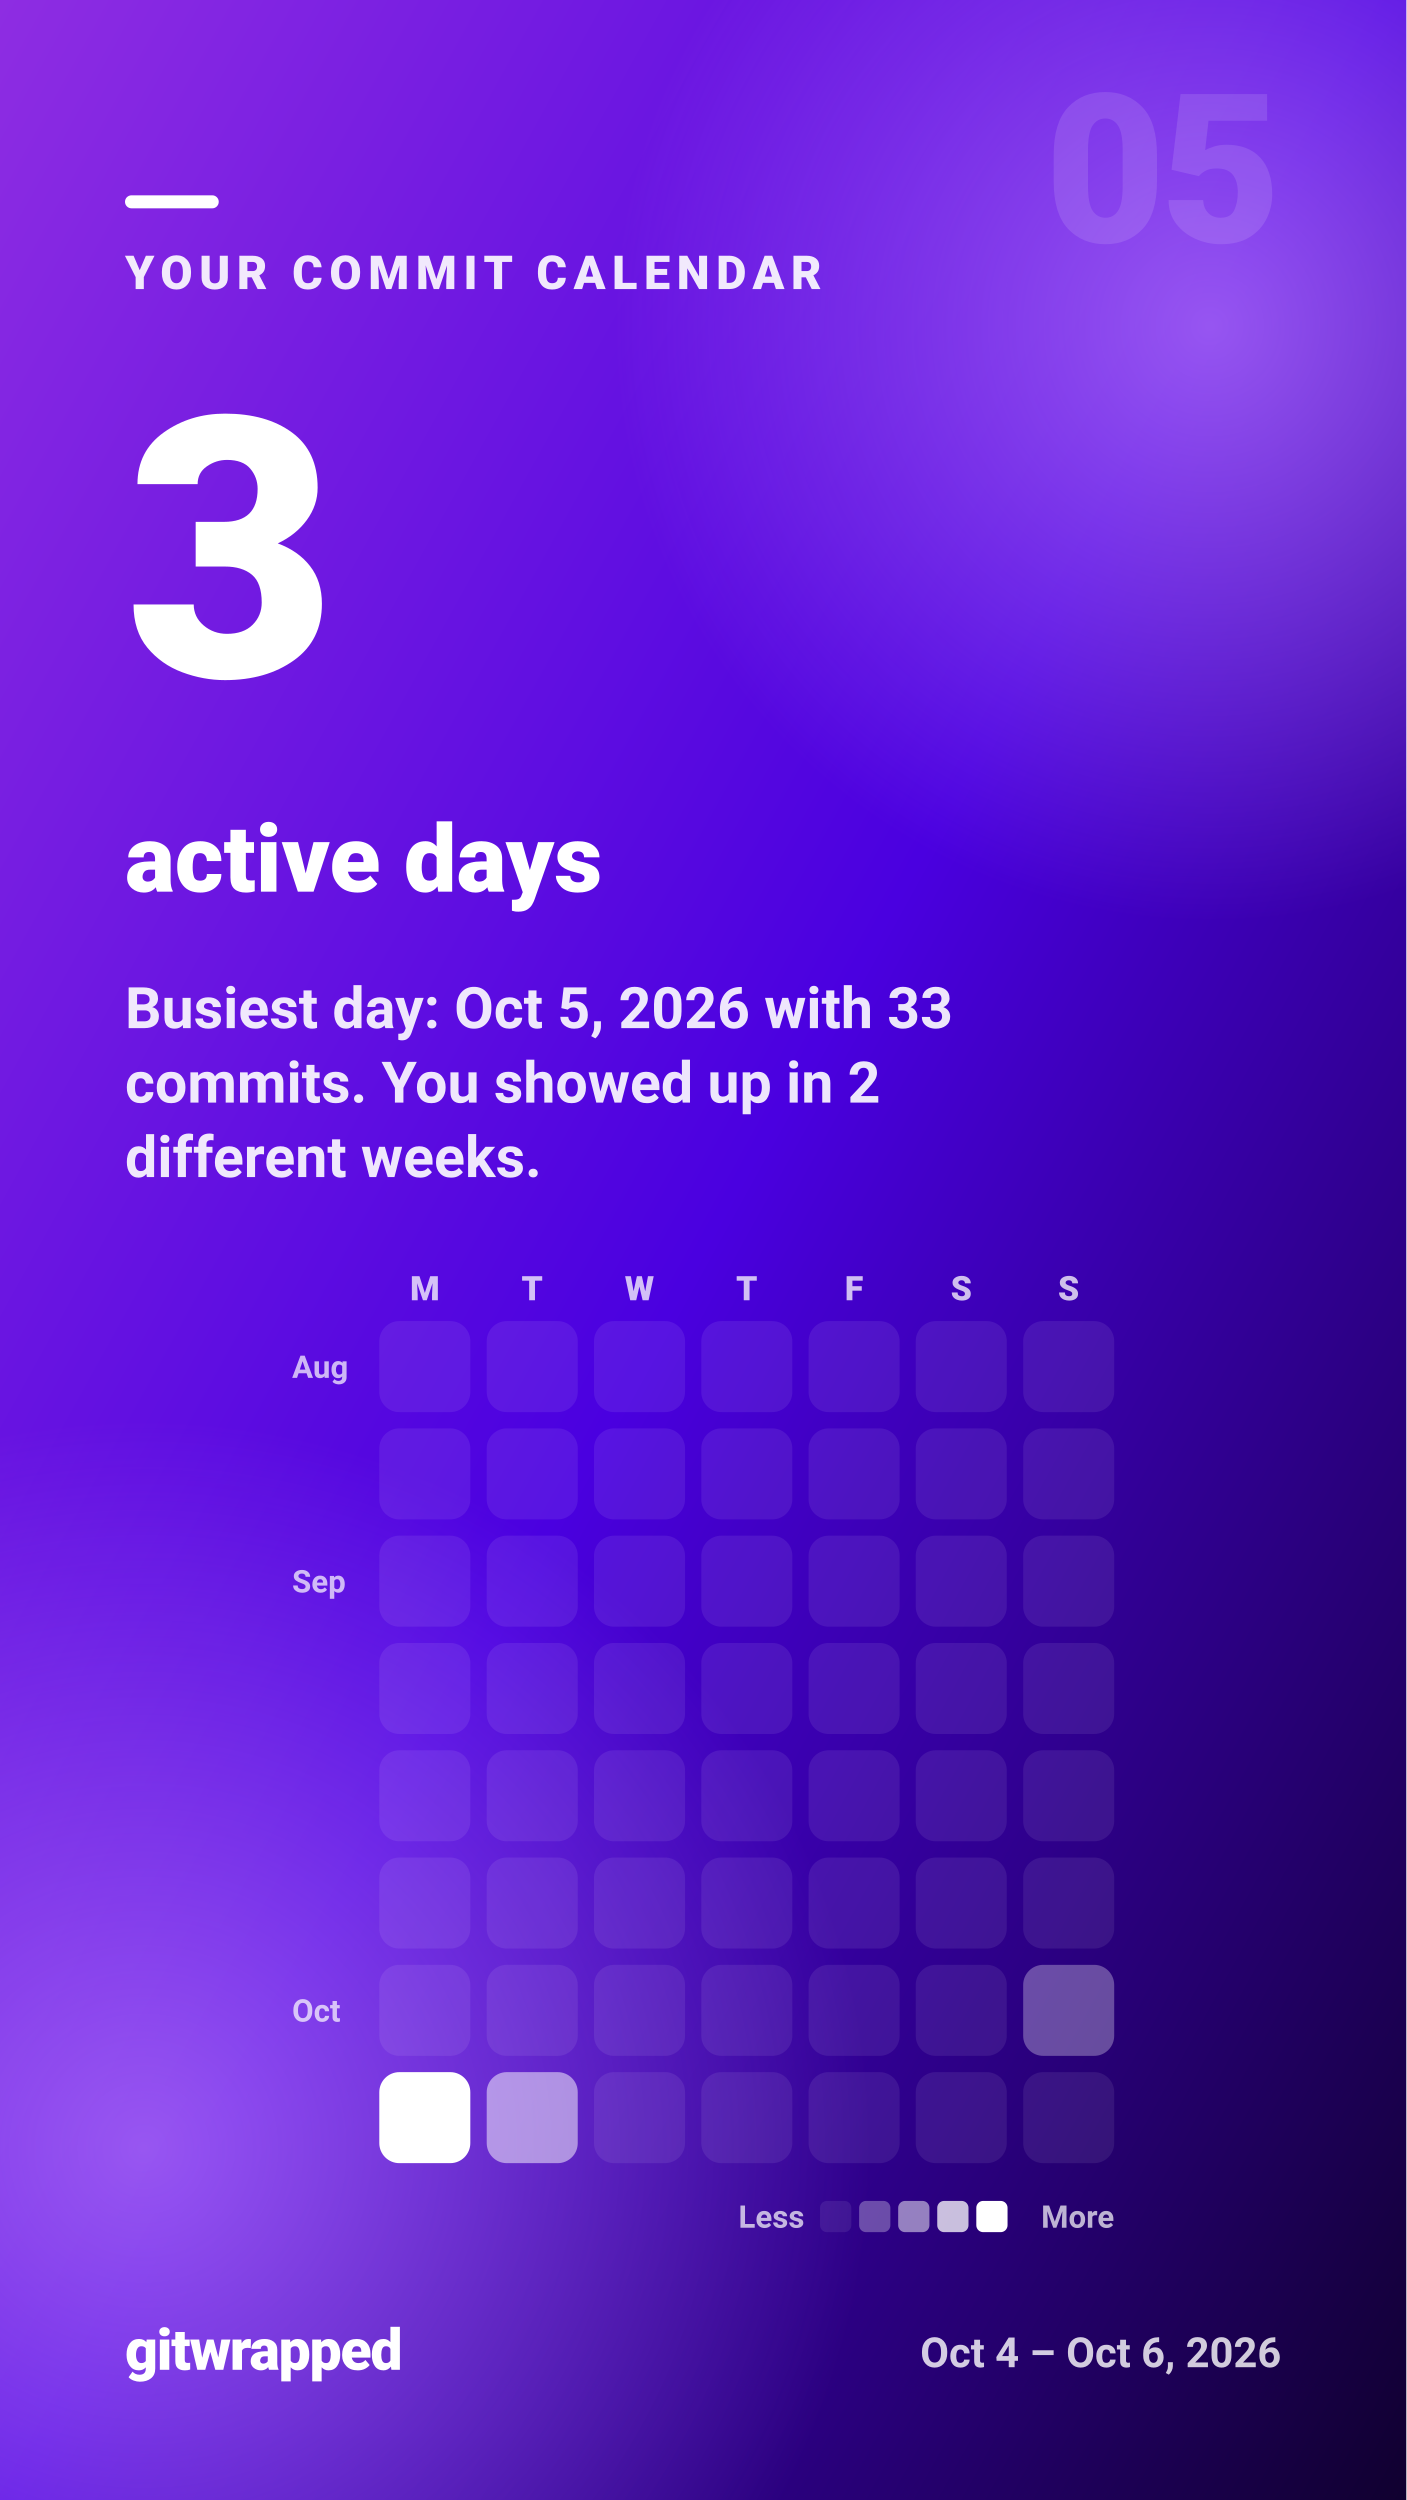
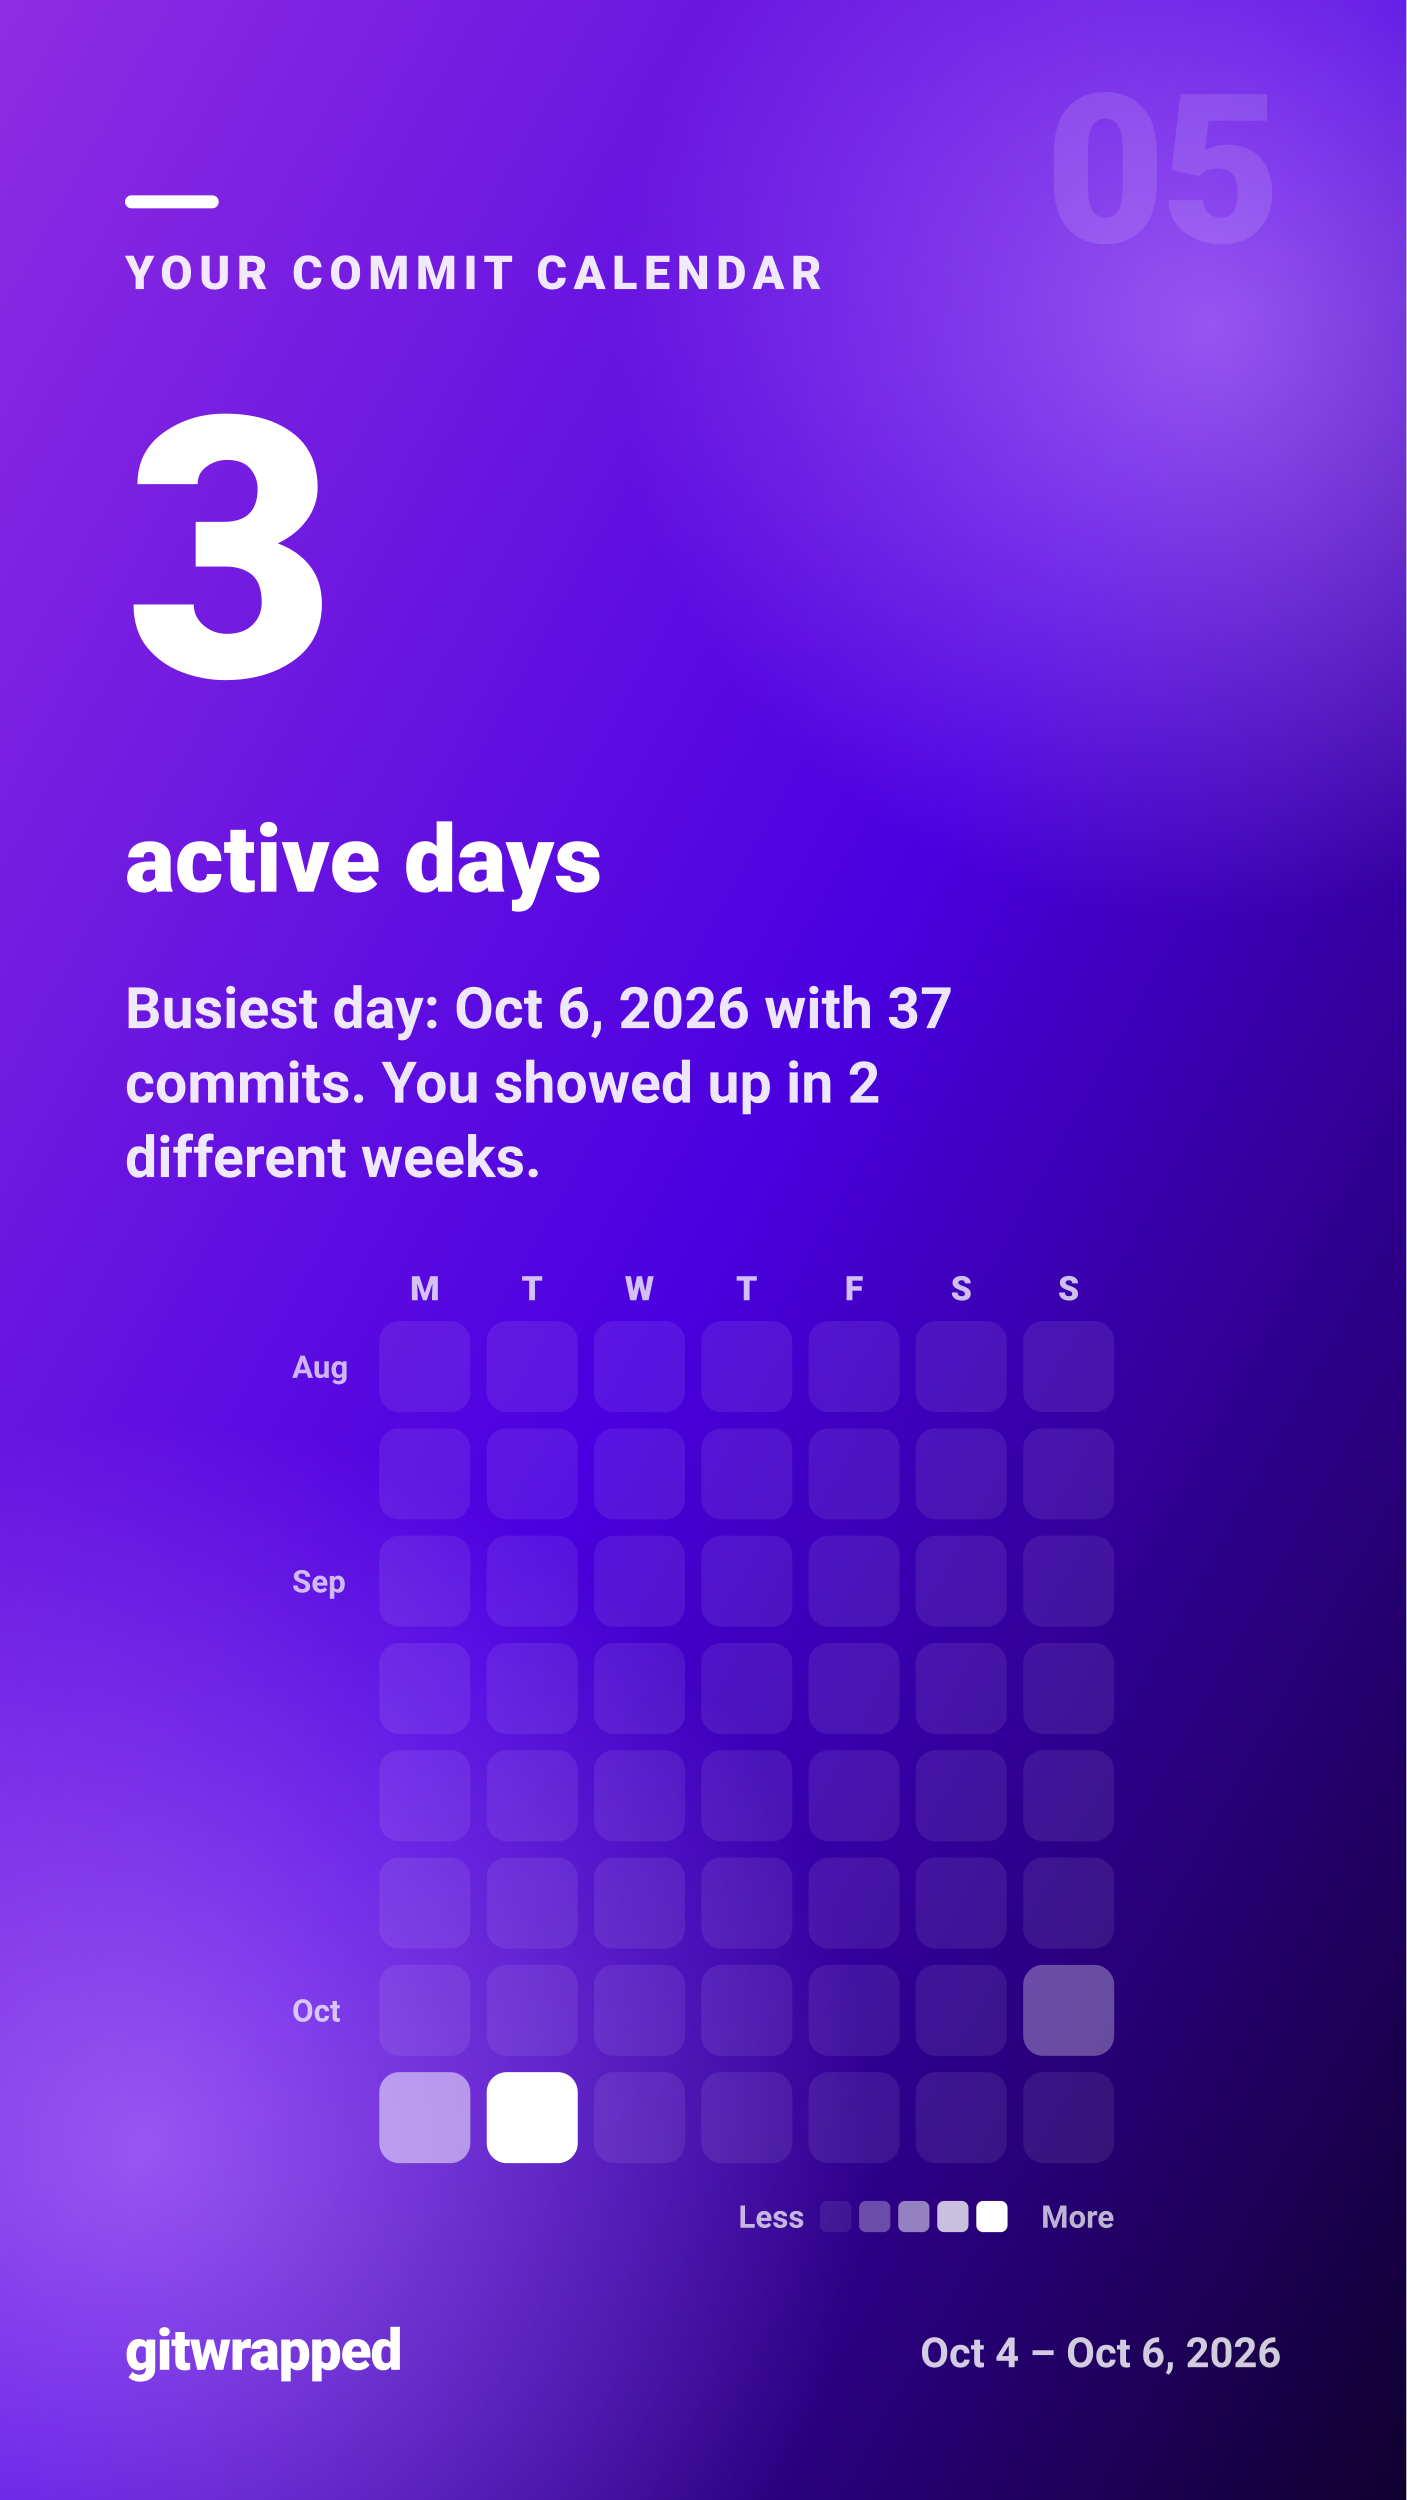
<svg xmlns="http://www.w3.org/2000/svg" width="1080" height="1920" viewBox="0 0 1080 1920" role="img" aria-label="YOUR COMMIT CALENDAR — 3 — active days">
  <defs>
    <linearGradient id="gw-activity-bg" x1="0" y1="0" x2="1" y2="1">
      <stop offset="0.00" stop-color="#8e2de2" />
      <stop offset="0.50" stop-color="#4a00e0" />
      <stop offset="1.00" stop-color="#10002f" />
    </linearGradient>
    <radialGradient id="gw-activity-glow">
      <stop offset="0" stop-color="#d59bff" stop-opacity="0.55" />
      <stop offset="1" stop-color="#d59bff" stop-opacity="0" />
    </radialGradient>
  </defs>
  <rect width="1080" height="1920" fill="url(#gw-activity-bg)" />
  <circle cx="930" cy="250" r="460" fill="url(#gw-activity-glow)" />
  <circle cx="110" cy="1650" r="560" fill="url(#gw-activity-glow)" />
  <g fill="#ffffff" font-family="system-ui, -apple-system, 'Segoe UI', Roboto, Helvetica, Arial, sans-serif">
    <text x="984" y="186" font-size="160" font-weight="900" fill-opacity="0.12" text-anchor="end" letter-spacing="-4">05</text>
    <rect x="96" y="150" width="72" height="10" rx="5" fill="#ffffff" />
    <text x="96" y="222" font-size="36" font-weight="800" fill-opacity="0.9" letter-spacing="5">YOUR COMMIT CALENDAR</text>
    <text x="96" y="519.6" font-size="280" font-weight="900" letter-spacing="-5.6">3</text>
    <text x="96" y="684.8" font-size="72" font-weight="800">active days</text>
-     <text x="96" y="789.6" font-size="44" font-weight="600" fill-opacity="0.9">Busiest day: Oct 5, 2026 with 33</text>
+     <text x="96" y="789.6" font-size="44" font-weight="600" fill-opacity="0.9">Busiest day: Oct 6, 2026 with 37</text>
    <text x="96" y="846.8" font-size="44" font-weight="600" fill-opacity="0.9">commits. You showed up in 2</text>
    <text x="96" y="904" font-size="44" font-weight="600" fill-opacity="0.9">different weeks.</text>
    <text x="326.3" y="998.6" font-size="26" font-weight="800" fill-opacity="0.75" text-anchor="middle">M</text>
    <text x="408.7" y="998.6" font-size="26" font-weight="800" fill-opacity="0.75" text-anchor="middle">T</text>
    <text x="491.1" y="998.6" font-size="26" font-weight="800" fill-opacity="0.75" text-anchor="middle">W</text>
    <text x="573.5" y="998.6" font-size="26" font-weight="800" fill-opacity="0.75" text-anchor="middle">T</text>
    <text x="655.9" y="998.6" font-size="26" font-weight="800" fill-opacity="0.75" text-anchor="middle">F</text>
    <text x="738.3" y="998.6" font-size="26" font-weight="800" fill-opacity="0.75" text-anchor="middle">S</text>
    <text x="820.7" y="998.6" font-size="26" font-weight="800" fill-opacity="0.75" text-anchor="middle">S</text>
    <text x="224.3" y="1058.2" font-size="24" font-weight="700" fill-opacity="0.7">Aug</text>
    <text x="224.3" y="1223" font-size="24" font-weight="700" fill-opacity="0.7">Sep</text>
    <text x="224.3" y="1552.6" font-size="24" font-weight="700" fill-opacity="0.7">Oct</text>
    <rect x="291.3" y="1014.6" width="69.9" height="69.9" rx="15.4" fill-opacity="0.08" />
    <rect x="373.8" y="1014.6" width="69.9" height="69.9" rx="15.4" fill-opacity="0.08" />
    <rect x="456.2" y="1014.6" width="69.9" height="69.9" rx="15.4" fill-opacity="0.08" />
    <rect x="538.6" y="1014.6" width="69.9" height="69.9" rx="15.4" fill-opacity="0.08" />
    <rect x="621" y="1014.6" width="69.9" height="69.9" rx="15.4" fill-opacity="0.08" />
    <rect x="703.3" y="1014.6" width="69.9" height="69.9" rx="15.4" fill-opacity="0.08" />
    <rect x="785.8" y="1014.6" width="69.9" height="69.9" rx="15.4" fill-opacity="0.08" />
    <rect x="291.3" y="1097" width="69.9" height="69.9" rx="15.4" fill-opacity="0.08" />
    <rect x="373.8" y="1097" width="69.9" height="69.9" rx="15.4" fill-opacity="0.08" />
    <rect x="456.2" y="1097" width="69.9" height="69.9" rx="15.4" fill-opacity="0.08" />
    <rect x="538.6" y="1097" width="69.9" height="69.9" rx="15.4" fill-opacity="0.08" />
    <rect x="621" y="1097" width="69.9" height="69.9" rx="15.4" fill-opacity="0.08" />
    <rect x="703.3" y="1097" width="69.9" height="69.9" rx="15.4" fill-opacity="0.08" />
    <rect x="785.8" y="1097" width="69.9" height="69.9" rx="15.4" fill-opacity="0.08" />
    <rect x="291.3" y="1179.4" width="69.9" height="69.9" rx="15.4" fill-opacity="0.08" />
    <rect x="373.8" y="1179.4" width="69.9" height="69.9" rx="15.4" fill-opacity="0.08" />
    <rect x="456.2" y="1179.4" width="69.9" height="69.9" rx="15.4" fill-opacity="0.08" />
    <rect x="538.6" y="1179.4" width="69.9" height="69.9" rx="15.4" fill-opacity="0.08" />
    <rect x="621" y="1179.4" width="69.9" height="69.9" rx="15.4" fill-opacity="0.08" />
    <rect x="703.3" y="1179.4" width="69.9" height="69.9" rx="15.4" fill-opacity="0.08" />
    <rect x="785.8" y="1179.4" width="69.9" height="69.9" rx="15.4" fill-opacity="0.08" />
    <rect x="291.3" y="1261.8" width="69.9" height="69.9" rx="15.4" fill-opacity="0.08" />
    <rect x="373.8" y="1261.8" width="69.9" height="69.9" rx="15.4" fill-opacity="0.08" />
    <rect x="456.2" y="1261.8" width="69.9" height="69.9" rx="15.4" fill-opacity="0.08" />
    <rect x="538.6" y="1261.8" width="69.9" height="69.9" rx="15.4" fill-opacity="0.08" />
    <rect x="621" y="1261.8" width="69.9" height="69.9" rx="15.4" fill-opacity="0.08" />
    <rect x="703.3" y="1261.8" width="69.9" height="69.9" rx="15.4" fill-opacity="0.08" />
    <rect x="785.8" y="1261.8" width="69.9" height="69.9" rx="15.4" fill-opacity="0.08" />
    <rect x="291.3" y="1344.2" width="69.9" height="69.9" rx="15.4" fill-opacity="0.08" />
    <rect x="373.8" y="1344.2" width="69.9" height="69.9" rx="15.4" fill-opacity="0.08" />
    <rect x="456.2" y="1344.2" width="69.9" height="69.9" rx="15.4" fill-opacity="0.08" />
    <rect x="538.6" y="1344.2" width="69.9" height="69.9" rx="15.4" fill-opacity="0.08" />
    <rect x="621" y="1344.2" width="69.9" height="69.9" rx="15.4" fill-opacity="0.08" />
    <rect x="703.3" y="1344.2" width="69.9" height="69.9" rx="15.4" fill-opacity="0.08" />
    <rect x="785.8" y="1344.2" width="69.9" height="69.9" rx="15.4" fill-opacity="0.08" />
    <rect x="291.3" y="1426.6" width="69.9" height="69.9" rx="15.4" fill-opacity="0.08" />
    <rect x="373.8" y="1426.6" width="69.9" height="69.9" rx="15.4" fill-opacity="0.08" />
    <rect x="456.2" y="1426.6" width="69.9" height="69.9" rx="15.4" fill-opacity="0.08" />
    <rect x="538.6" y="1426.6" width="69.9" height="69.9" rx="15.4" fill-opacity="0.08" />
    <rect x="621" y="1426.6" width="69.9" height="69.9" rx="15.4" fill-opacity="0.08" />
    <rect x="703.3" y="1426.6" width="69.9" height="69.9" rx="15.4" fill-opacity="0.08" />
    <rect x="785.8" y="1426.6" width="69.9" height="69.9" rx="15.4" fill-opacity="0.08" />
    <rect x="291.3" y="1509" width="69.9" height="69.9" rx="15.4" fill-opacity="0.08" />
    <rect x="373.8" y="1509" width="69.9" height="69.9" rx="15.4" fill-opacity="0.08" />
    <rect x="456.2" y="1509" width="69.9" height="69.9" rx="15.4" fill-opacity="0.08" />
    <rect x="538.6" y="1509" width="69.9" height="69.9" rx="15.4" fill-opacity="0.08" />
    <rect x="621" y="1509" width="69.9" height="69.9" rx="15.4" fill-opacity="0.08" />
    <rect x="703.3" y="1509" width="69.9" height="69.9" rx="15.4" fill-opacity="0.08" />
    <rect x="785.8" y="1509" width="69.9" height="69.9" rx="15.4" fill-opacity="0.3" />
-     <rect x="291.3" y="1591.4" width="69.9" height="69.9" rx="15.4" fill-opacity="1" />
-     <rect x="373.8" y="1591.4" width="69.9" height="69.9" rx="15.4" fill-opacity="0.5" />
+     <rect x="291.3" y="1591.4" width="69.9" height="69.9" rx="15.4" fill-opacity="0.5" />
+     <rect x="373.8" y="1591.4" width="69.9" height="69.9" rx="15.4" fill-opacity="1" />
    <rect x="456.2" y="1591.4" width="69.9" height="69.9" rx="15.4" fill-opacity="0.08" />
    <rect x="538.6" y="1591.4" width="69.9" height="69.9" rx="15.4" fill-opacity="0.08" />
    <rect x="621" y="1591.4" width="69.9" height="69.9" rx="15.4" fill-opacity="0.08" />
    <rect x="703.3" y="1591.4" width="69.9" height="69.9" rx="15.4" fill-opacity="0.08" />
    <rect x="785.8" y="1591.4" width="69.9" height="69.9" rx="15.4" fill-opacity="0.08" />
    <text x="617.8" y="1710.9" font-size="24" font-weight="700" fill-opacity="0.7" text-anchor="end">Less</text>
    <rect x="629.8" y="1690.3" width="24" height="24" rx="5.3" fill-opacity="0.08" />
    <rect x="659.8" y="1690.3" width="24" height="24" rx="5.3" fill-opacity="0.3" />
    <rect x="689.8" y="1690.3" width="24" height="24" rx="5.3" fill-opacity="0.5" />
    <rect x="719.8" y="1690.3" width="24" height="24" rx="5.3" fill-opacity="0.75" />
    <rect x="749.8" y="1690.3" width="24" height="24" rx="5.3" fill-opacity="1" />
    <text x="855.7" y="1710.9" font-size="24" font-weight="700" fill-opacity="0.7" text-anchor="end">More</text>
    <text x="96" y="1820" font-size="44" font-weight="900" letter-spacing="-1">gitwrapped</text>
    <text x="984" y="1818" font-size="32" font-weight="600" fill-opacity="0.8" text-anchor="end">Oct 4 – Oct 6, 2026</text>
  </g>
</svg>
